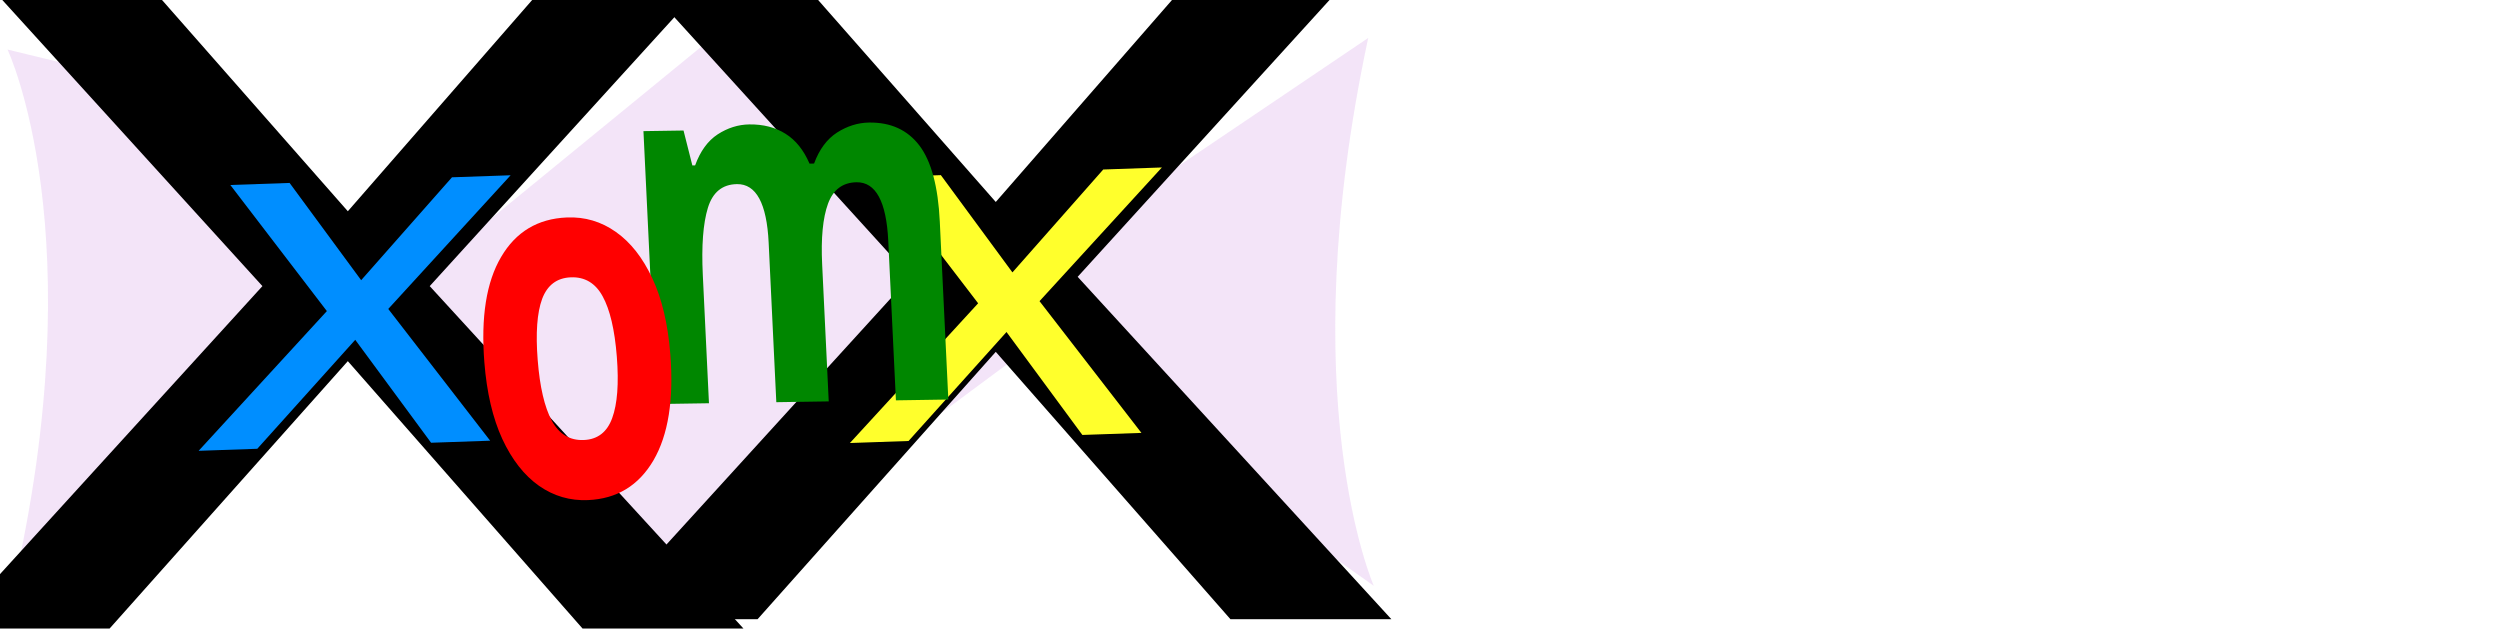
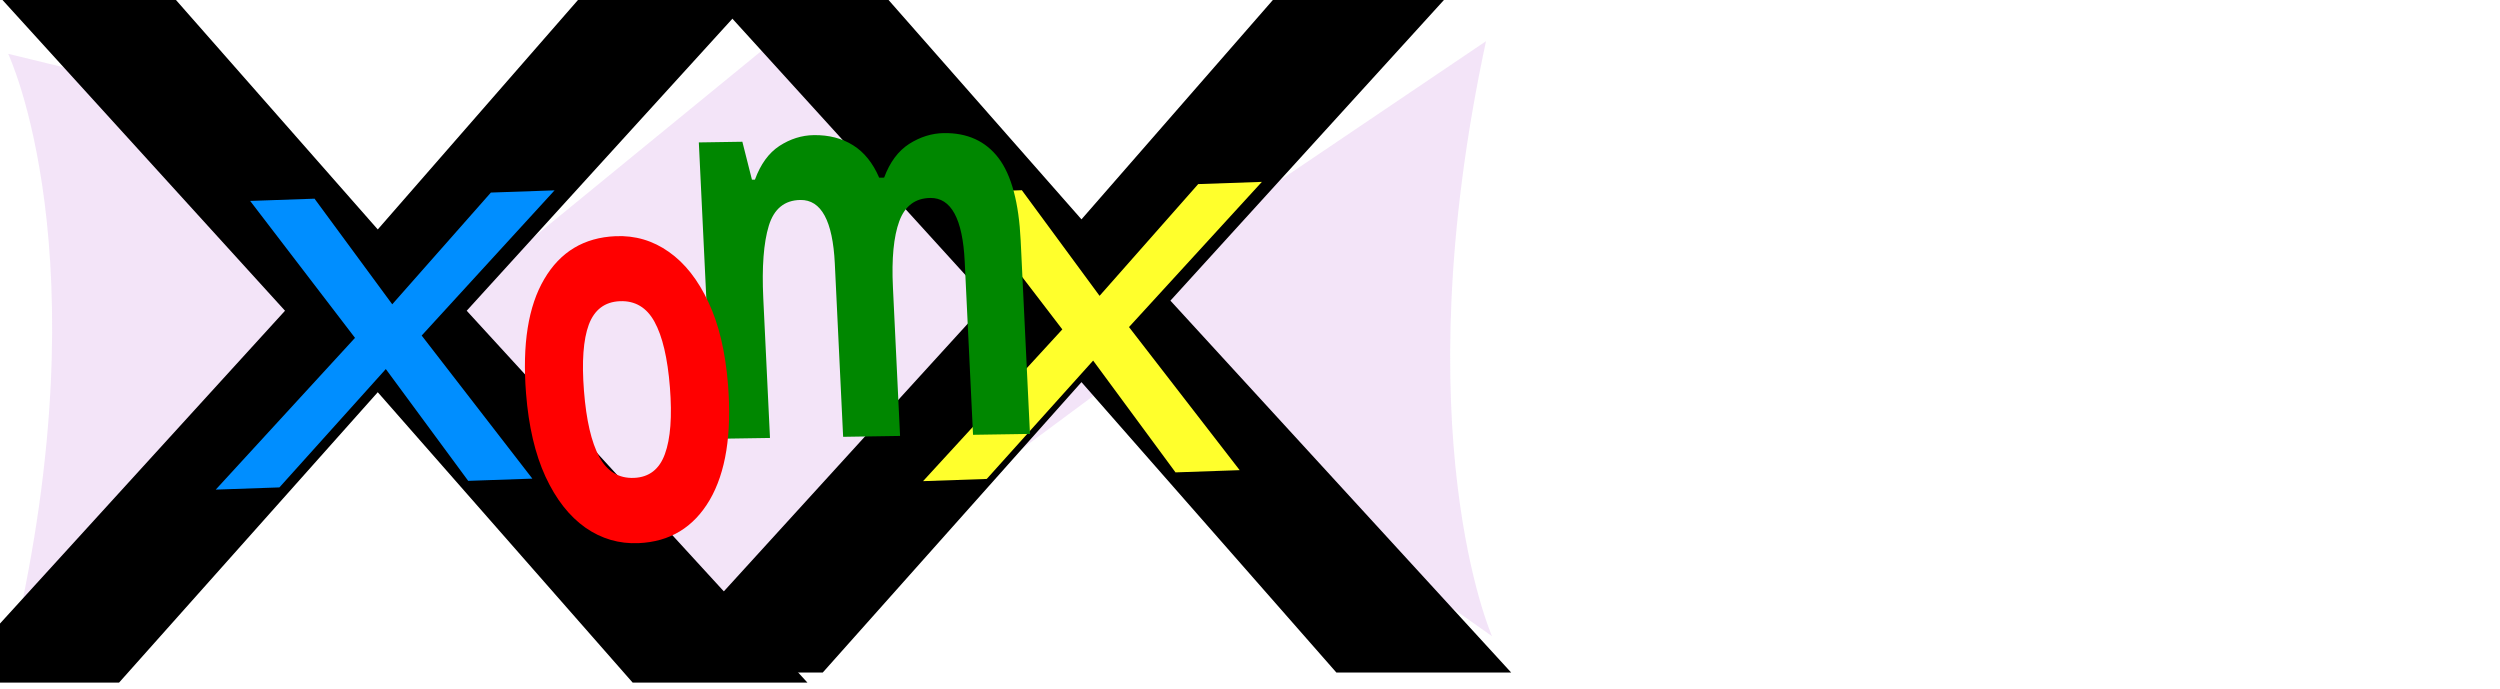
- <svg xmlns="http://www.w3.org/2000/svg" width="201.888mm" height="51.199mm" viewBox="0 0 201.888 51.199" version="1.1" id="svg5">
+ <svg xmlns="http://www.w3.org/2000/svg" width="185.888mm" height="51.199mm" viewBox="0 0 185.888 51.199" version="1.1" id="svg5">
  <defs id="defs2" />
  <g id="layer1" transform="translate(-49.11916,-95.93501)">
    <path style="fill:#efdcf6;fill-opacity:0.784;stroke:none;stroke-width:0.265px;stroke-linecap:butt;stroke-linejoin:miter;stroke-opacity:1" d="m 50.135,143.625 c 6.67,-28.815 -0.409,-43.689 -0.409,-43.689 l 9.495,2.309 19.186,19.827 27.587,-22.563 23.253,19.988 30.364,-20.499 c -6.245,29.135 0.448,44.243 0.448,44.243 l -27.501,-19.456 -27.045,20.041 -18.098,-8.504 -8.062,-11.948 z" id="path95231" />
    <text xml:space="preserve" style="font-style:normal;font-variant:normal;font-weight:normal;font-stretch:normal;font-size:10.583px;line-height:1.25;font-family:Z003;-inkscape-font-specification:Z003;fill:#000000;fill-opacity:1;stroke:none;stroke-width:0.265" x="-6.92" y="99.443" id="text976">
      <tspan id="tspan974" style="font-style:normal;font-variant:normal;font-weight:normal;font-stretch:normal;font-family:Z003;-inkscape-font-specification:Z003;stroke-width:0.265" x="-6.92" y="99.443" />
    </text>
    <text xml:space="preserve" style="font-size:114.488px;line-height:1.25;font-family:Chilanka;-inkscape-font-specification:Chilanka;stroke-width:2.862" x="37.698" y="166.449" id="text51664" transform="scale(1.134694,0.8812949)">
      <tspan id="tspan51662" style="stroke-width:2.862" x="37.698" y="166.449">x</tspan>
    </text>
    <text xml:space="preserve" style="font-size:114.488px;line-height:1.25;font-family:Chilanka;-inkscape-font-specification:Chilanka;stroke-width:2.862" x="83.812" y="165.598" id="text51664-1" transform="scale(1.134694,0.8812949)">
      <tspan id="tspan51662-3" style="stroke-width:2.862" x="83.812" y="165.598">x</tspan>
    </text>
    <text xml:space="preserve" style="font-size:43.62px;line-height:1.25;font-family:Chilanka;-inkscape-font-specification:Chilanka;fill:#008eff;fill-opacity:1;stroke-width:1.091" x="71.035" y="147.28" id="text51664-2" transform="matrix(1.094164,-0.0379832,-0.09111174,0.9171025,0,0)">
      <tspan id="tspan51662-8" style="fill:#008eff;fill-opacity:1;stroke-width:1.091" x="71.035" y="147.28">x</tspan>
    </text>
    <text xml:space="preserve" style="font-size:43.62px;line-height:1.25;font-family:Chilanka;-inkscape-font-specification:Chilanka;fill:#ffff2c;fill-opacity:1;stroke-width:1.091" x="119.212" y="148.586" id="text51664-2-6" transform="matrix(1.094164,-0.0379832,-0.09111174,0.9171025,0,0)">
      <tspan id="tspan51662-8-2" style="fill:#ffff2c;fill-opacity:1;stroke-width:1.091" x="119.212" y="148.586">x</tspan>
    </text>
    <text xml:space="preserve" style="font-size:25.071px;line-height:1.25;font-family:Ubuntu;-inkscape-font-specification:Ubuntu;fill:#ff0000;stroke-width:0.627" x="36.204" y="121.003" id="text66124" transform="matrix(0.5792703,-0.4930579,0.9145028,0.9479118,0,0)">
      <tspan id="tspan66122" style="fill:#ff0000;stroke-width:0.627" x="36.204" y="121.003" />
    </text>
    <text xml:space="preserve" style="font-size:33.885px;line-height:1.25;font-family:Chilanka;-inkscape-font-specification:Chilanka;fill:#008700;fill-opacity:1;stroke-width:0.847" x="111.693" y="109.164" id="text51664-2-0-9-1" transform="matrix(0.8387396,-0.01303489,0.0571989,1.191376,0,0)">
      <tspan id="tspan51662-8-1-6-6" style="font-weight:bold;fill:#008700;fill-opacity:1;stroke-width:0.847" x="111.693" y="109.164">m</tspan>
    </text>
    <text xml:space="preserve" style="font-size:33.885px;line-height:1.25;font-family:Chilanka;-inkscape-font-specification:Chilanka;fill:#ff0000;stroke-width:0.847" x="91.674" y="117.354" id="text51664-2-0" transform="matrix(0.8379899,-0.03585998,0.09370096,1.189322,0,0)">
      <tspan id="tspan51662-8-1" style="font-weight:bold;fill:#ff0000;stroke-width:0.847" x="91.674" y="117.354">o</tspan>
    </text>
  </g>
</svg>
